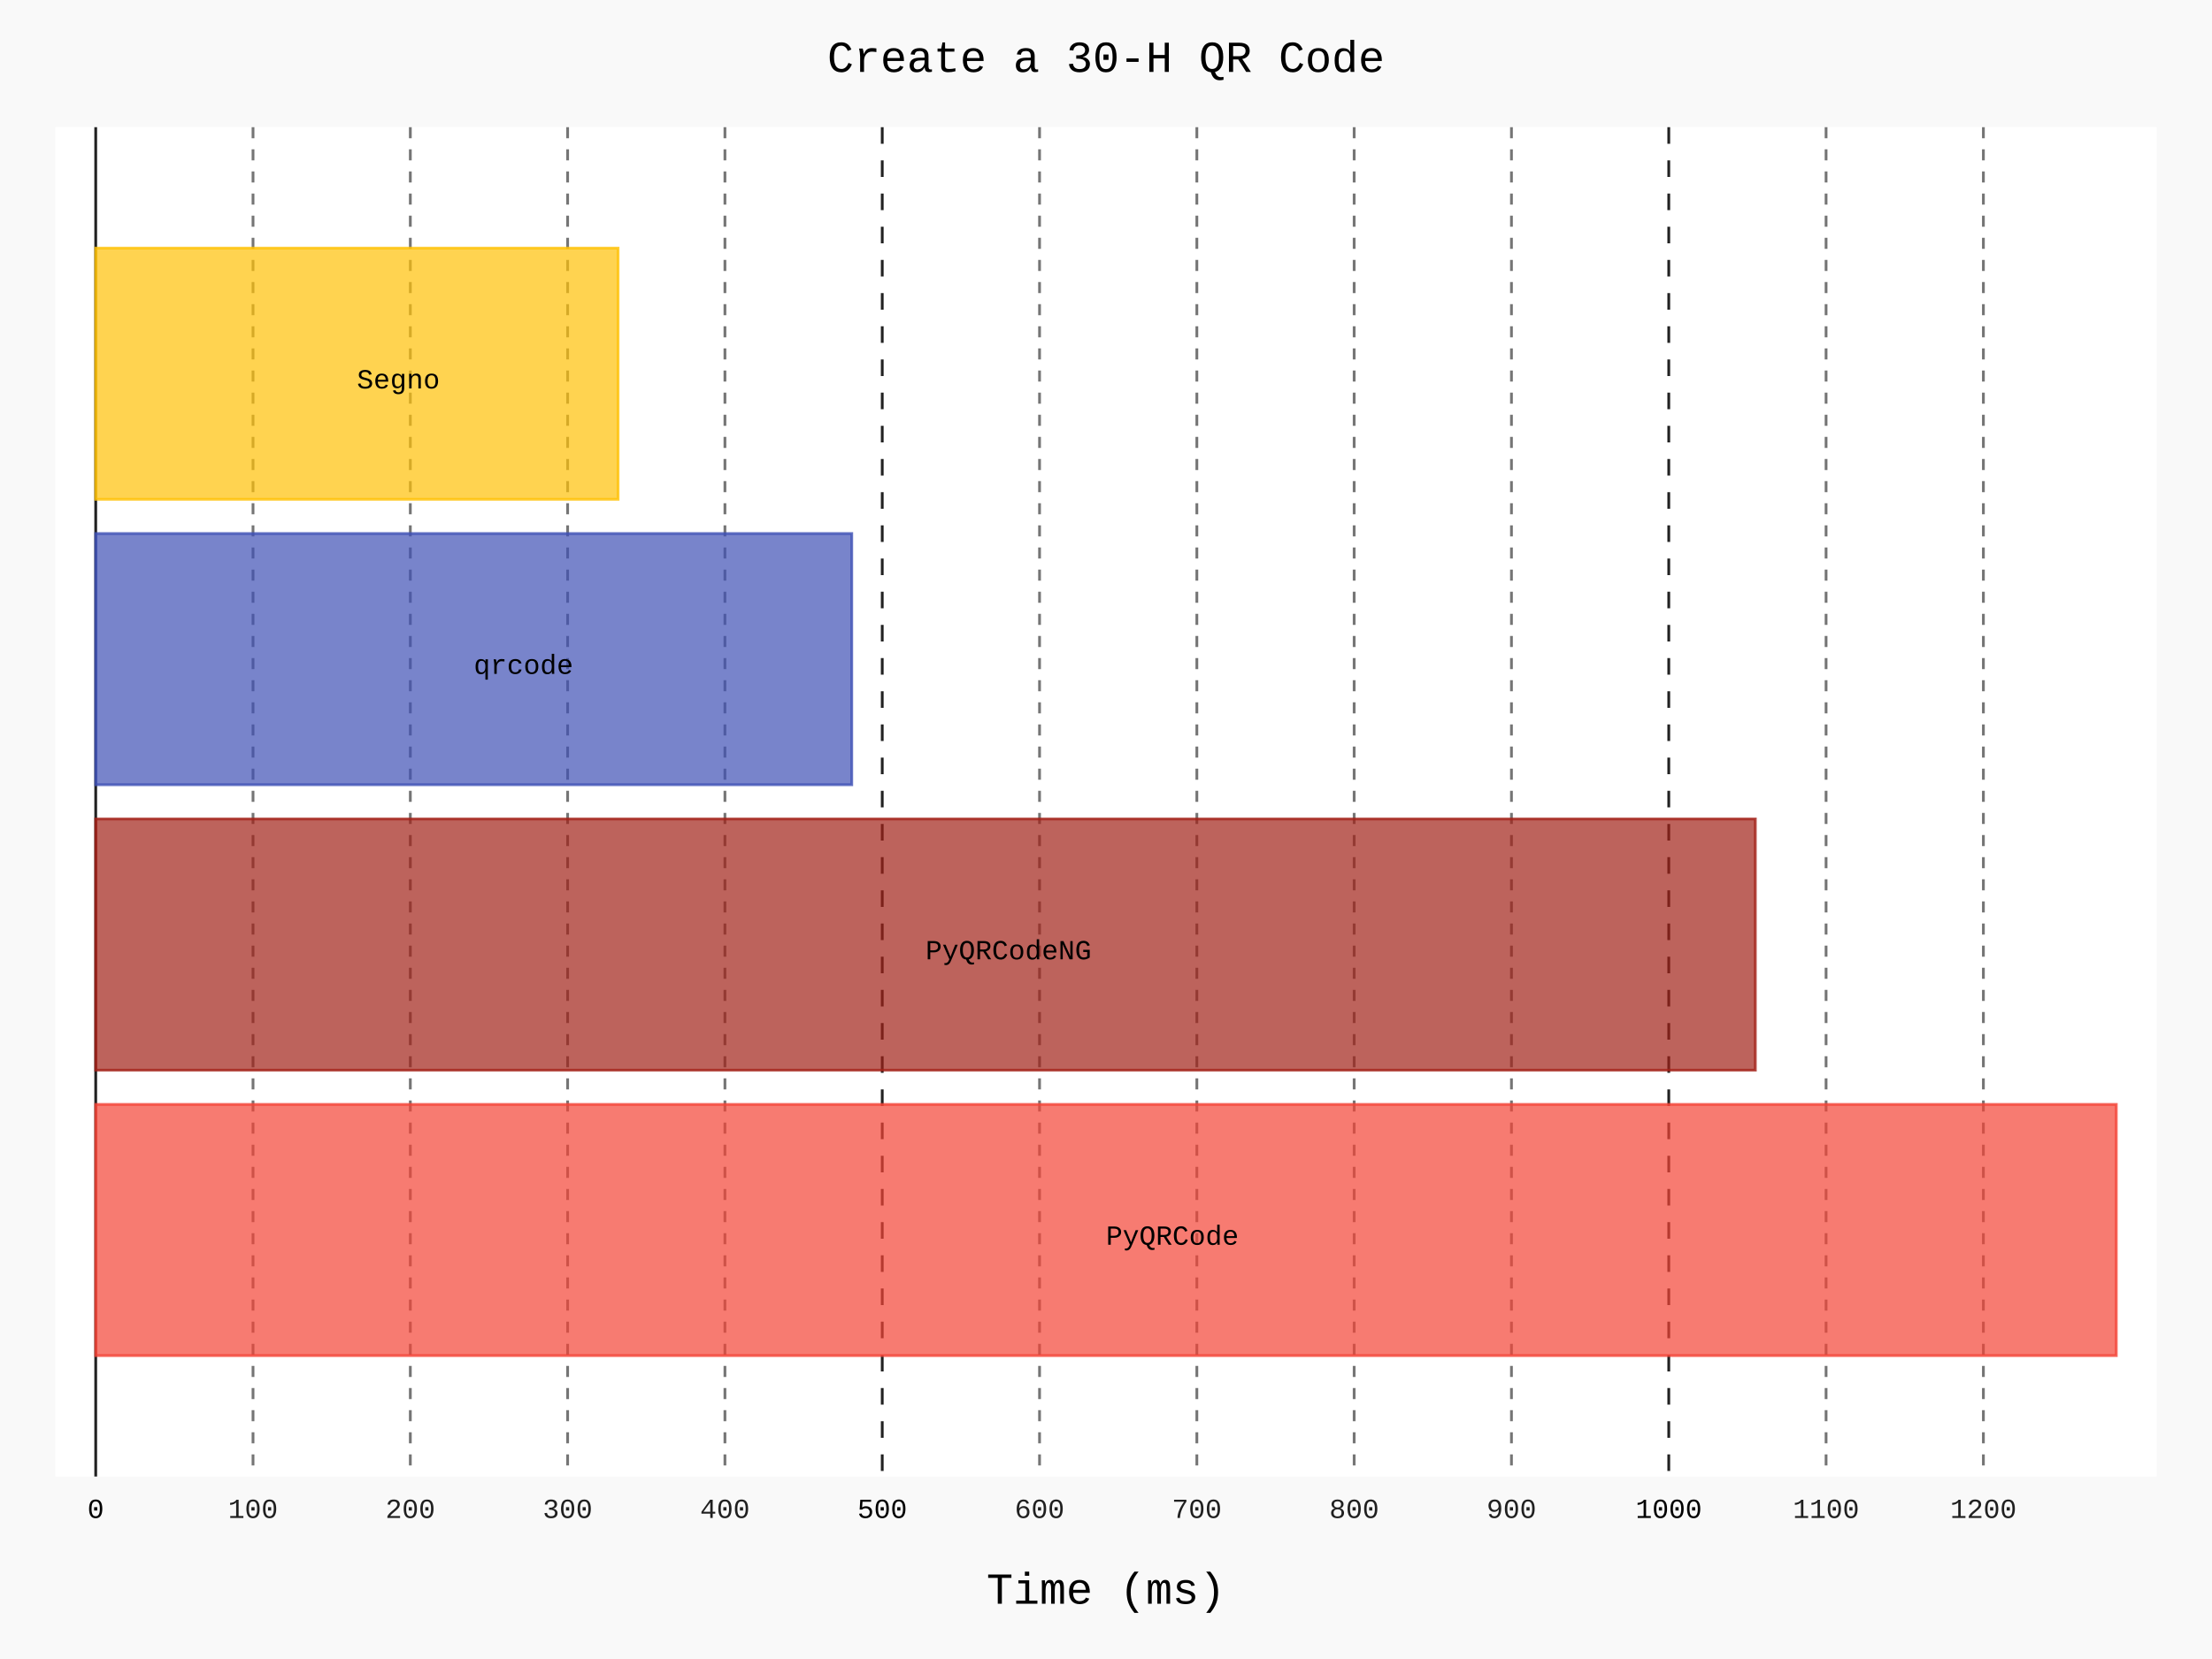
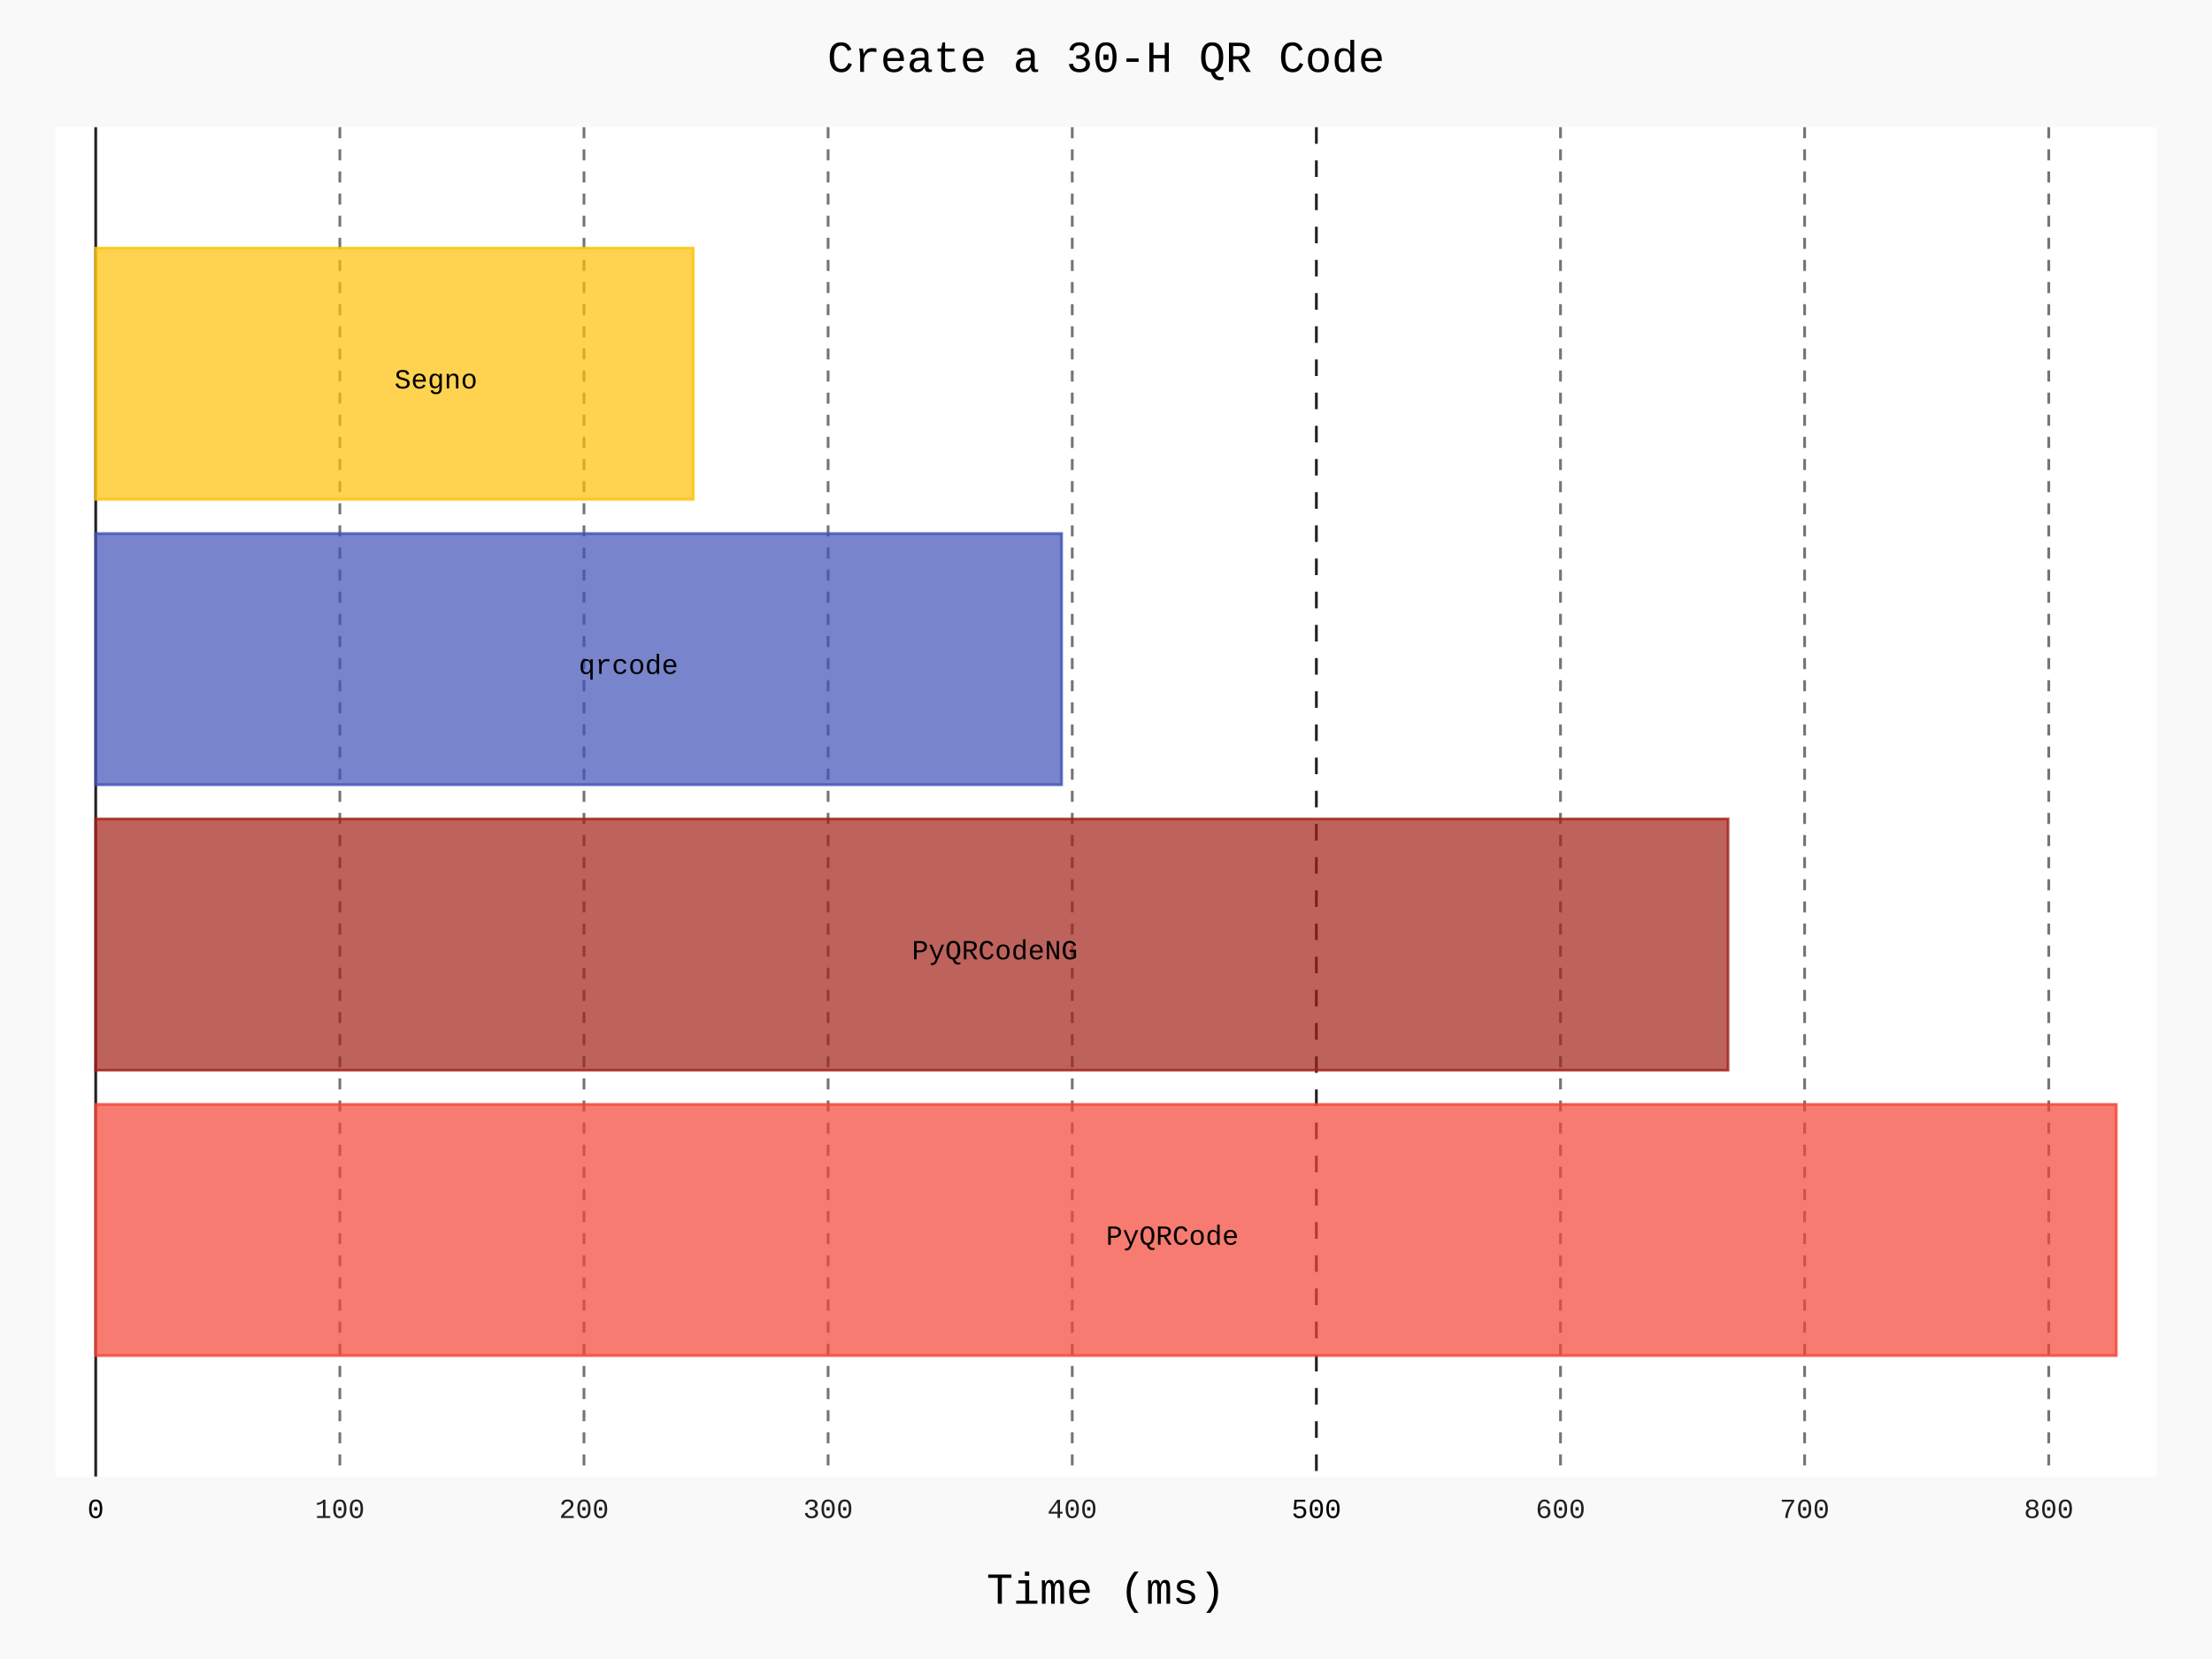
- <svg xmlns="http://www.w3.org/2000/svg" class="pygal-chart" id="chart-510a7735-f5d9-42f6-a5fa-ac6189e85ea5" viewBox="0 0 800 600">
+ <svg xmlns="http://www.w3.org/2000/svg" class="pygal-chart" id="chart-7ca04a63-02aa-46b1-9b6a-04e91a8550b1" viewBox="0 0 800 600">
  <defs>
-     <style type="text/css">#chart-510a7735-f5d9-42f6-a5fa-ac6189e85ea5{-webkit-user-select:none;-webkit-font-smoothing:antialiased;font-family:Consolas,"Liberation Mono",Menlo,Courier,monospace}#chart-510a7735-f5d9-42f6-a5fa-ac6189e85ea5 .title{font-family:Consolas,"Liberation Mono",Menlo,Courier,monospace;font-size:16px}#chart-510a7735-f5d9-42f6-a5fa-ac6189e85ea5 .legends .legend text{font-family:Consolas,"Liberation Mono",Menlo,Courier,monospace;font-size:14px}#chart-510a7735-f5d9-42f6-a5fa-ac6189e85ea5 .axis text{font-family:Consolas,"Liberation Mono",Menlo,Courier,monospace;font-size:10px}#chart-510a7735-f5d9-42f6-a5fa-ac6189e85ea5 .axis text.major{font-family:Consolas,"Liberation Mono",Menlo,Courier,monospace;font-size:10px}#chart-510a7735-f5d9-42f6-a5fa-ac6189e85ea5 .text-overlay text.value{font-family:Consolas,"Liberation Mono",Menlo,Courier,monospace;font-size:16px}#chart-510a7735-f5d9-42f6-a5fa-ac6189e85ea5 .text-overlay text.label{font-family:Consolas,"Liberation Mono",Menlo,Courier,monospace;font-size:10px}#chart-510a7735-f5d9-42f6-a5fa-ac6189e85ea5 .tooltip{font-family:Consolas,"Liberation Mono",Menlo,Courier,monospace;font-size:14px}#chart-510a7735-f5d9-42f6-a5fa-ac6189e85ea5 text.no_data{font-family:Consolas,"Liberation Mono",Menlo,Courier,monospace;font-size:64px}
- #chart-510a7735-f5d9-42f6-a5fa-ac6189e85ea5{background-color:rgba(249,249,249,1)}#chart-510a7735-f5d9-42f6-a5fa-ac6189e85ea5 path,#chart-510a7735-f5d9-42f6-a5fa-ac6189e85ea5 line,#chart-510a7735-f5d9-42f6-a5fa-ac6189e85ea5 rect,#chart-510a7735-f5d9-42f6-a5fa-ac6189e85ea5 circle{-webkit-transition:150ms;-moz-transition:150ms;transition:150ms}#chart-510a7735-f5d9-42f6-a5fa-ac6189e85ea5 .graph &gt; .background{fill:rgba(249,249,249,1)}#chart-510a7735-f5d9-42f6-a5fa-ac6189e85ea5 .plot &gt; .background{fill:rgba(255,255,255,1)}#chart-510a7735-f5d9-42f6-a5fa-ac6189e85ea5 .graph{fill:rgba(0,0,0,.87)}#chart-510a7735-f5d9-42f6-a5fa-ac6189e85ea5 text.no_data{fill:rgba(0,0,0,1)}#chart-510a7735-f5d9-42f6-a5fa-ac6189e85ea5 .title{fill:rgba(0,0,0,1)}#chart-510a7735-f5d9-42f6-a5fa-ac6189e85ea5 .legends .legend text{fill:rgba(0,0,0,.87)}#chart-510a7735-f5d9-42f6-a5fa-ac6189e85ea5 .legends .legend:hover text{fill:rgba(0,0,0,1)}#chart-510a7735-f5d9-42f6-a5fa-ac6189e85ea5 .axis .line{stroke:rgba(0,0,0,1)}#chart-510a7735-f5d9-42f6-a5fa-ac6189e85ea5 .axis .guide.line{stroke:rgba(0,0,0,.54)}#chart-510a7735-f5d9-42f6-a5fa-ac6189e85ea5 .axis .major.line{stroke:rgba(0,0,0,.87)}#chart-510a7735-f5d9-42f6-a5fa-ac6189e85ea5 .axis text.major{fill:rgba(0,0,0,1)}#chart-510a7735-f5d9-42f6-a5fa-ac6189e85ea5 .axis.y .guides:hover .guide.line,#chart-510a7735-f5d9-42f6-a5fa-ac6189e85ea5 .line-graph .axis.x .guides:hover .guide.line,#chart-510a7735-f5d9-42f6-a5fa-ac6189e85ea5 .stackedline-graph .axis.x .guides:hover .guide.line,#chart-510a7735-f5d9-42f6-a5fa-ac6189e85ea5 .xy-graph .axis.x .guides:hover .guide.line{stroke:rgba(0,0,0,1)}#chart-510a7735-f5d9-42f6-a5fa-ac6189e85ea5 .axis .guides:hover text{fill:rgba(0,0,0,1)}#chart-510a7735-f5d9-42f6-a5fa-ac6189e85ea5 .reactive{fill-opacity:.7;stroke-opacity:.8}#chart-510a7735-f5d9-42f6-a5fa-ac6189e85ea5 .ci{stroke:rgba(0,0,0,.87)}#chart-510a7735-f5d9-42f6-a5fa-ac6189e85ea5 .reactive.active,#chart-510a7735-f5d9-42f6-a5fa-ac6189e85ea5 .active .reactive{fill-opacity:.8;stroke-opacity:.9;stroke-width:4}#chart-510a7735-f5d9-42f6-a5fa-ac6189e85ea5 .ci .reactive.active{stroke-width:1.5}#chart-510a7735-f5d9-42f6-a5fa-ac6189e85ea5 .series text{fill:rgba(0,0,0,1)}#chart-510a7735-f5d9-42f6-a5fa-ac6189e85ea5 .tooltip rect{fill:rgba(255,255,255,1);stroke:rgba(0,0,0,1);-webkit-transition:opacity 150ms;-moz-transition:opacity 150ms;transition:opacity 150ms}#chart-510a7735-f5d9-42f6-a5fa-ac6189e85ea5 .tooltip .label{fill:rgba(0,0,0,.87)}#chart-510a7735-f5d9-42f6-a5fa-ac6189e85ea5 .tooltip .label{fill:rgba(0,0,0,.87)}#chart-510a7735-f5d9-42f6-a5fa-ac6189e85ea5 .tooltip .legend{font-size:.8em;fill:rgba(0,0,0,.54)}#chart-510a7735-f5d9-42f6-a5fa-ac6189e85ea5 .tooltip .x_label{font-size:.6em;fill:rgba(0,0,0,1)}#chart-510a7735-f5d9-42f6-a5fa-ac6189e85ea5 .tooltip .xlink{font-size:.5em;text-decoration:underline}#chart-510a7735-f5d9-42f6-a5fa-ac6189e85ea5 .tooltip .value{font-size:1.5em}#chart-510a7735-f5d9-42f6-a5fa-ac6189e85ea5 .bound{font-size:.5em}#chart-510a7735-f5d9-42f6-a5fa-ac6189e85ea5 .max-value{font-size:.75em;fill:rgba(0,0,0,.54)}#chart-510a7735-f5d9-42f6-a5fa-ac6189e85ea5 .map-element{fill:rgba(255,255,255,1);stroke:rgba(0,0,0,.54) !important}#chart-510a7735-f5d9-42f6-a5fa-ac6189e85ea5 .map-element .reactive{fill-opacity:inherit;stroke-opacity:inherit}#chart-510a7735-f5d9-42f6-a5fa-ac6189e85ea5 .color-0,#chart-510a7735-f5d9-42f6-a5fa-ac6189e85ea5 .color-0 a:visited{stroke:#F44336;fill:#F44336}#chart-510a7735-f5d9-42f6-a5fa-ac6189e85ea5 .color-1,#chart-510a7735-f5d9-42f6-a5fa-ac6189e85ea5 .color-1 a:visited{stroke:#3F51B5;fill:#3F51B5}#chart-510a7735-f5d9-42f6-a5fa-ac6189e85ea5 .color-2,#chart-510a7735-f5d9-42f6-a5fa-ac6189e85ea5 .color-2 a:visited{stroke:#009688;fill:#009688}#chart-510a7735-f5d9-42f6-a5fa-ac6189e85ea5 .color-3,#chart-510a7735-f5d9-42f6-a5fa-ac6189e85ea5 .color-3 a:visited{stroke:#FFC107;fill:#FFC107}#chart-510a7735-f5d9-42f6-a5fa-ac6189e85ea5 .text-overlay .color-0 text{fill:black}#chart-510a7735-f5d9-42f6-a5fa-ac6189e85ea5 .text-overlay .color-1 text{fill:black}#chart-510a7735-f5d9-42f6-a5fa-ac6189e85ea5 .text-overlay .color-2 text{fill:black}#chart-510a7735-f5d9-42f6-a5fa-ac6189e85ea5 .text-overlay .color-3 text{fill:black}
- #chart-510a7735-f5d9-42f6-a5fa-ac6189e85ea5 text.no_data{text-anchor:middle}#chart-510a7735-f5d9-42f6-a5fa-ac6189e85ea5 .guide.line{fill:none}#chart-510a7735-f5d9-42f6-a5fa-ac6189e85ea5 .centered{text-anchor:middle}#chart-510a7735-f5d9-42f6-a5fa-ac6189e85ea5 .title{text-anchor:middle}#chart-510a7735-f5d9-42f6-a5fa-ac6189e85ea5 .legends .legend text{fill-opacity:1}#chart-510a7735-f5d9-42f6-a5fa-ac6189e85ea5 .axis.x text{text-anchor:middle}#chart-510a7735-f5d9-42f6-a5fa-ac6189e85ea5 .axis.x:not(.web) text[transform]{text-anchor:start}#chart-510a7735-f5d9-42f6-a5fa-ac6189e85ea5 .axis.x:not(.web) text[transform].backwards{text-anchor:end}#chart-510a7735-f5d9-42f6-a5fa-ac6189e85ea5 .axis.y text{text-anchor:end}#chart-510a7735-f5d9-42f6-a5fa-ac6189e85ea5 .axis.y text[transform].backwards{text-anchor:start}#chart-510a7735-f5d9-42f6-a5fa-ac6189e85ea5 .axis.y2 text{text-anchor:start}#chart-510a7735-f5d9-42f6-a5fa-ac6189e85ea5 .axis.y2 text[transform].backwards{text-anchor:end}#chart-510a7735-f5d9-42f6-a5fa-ac6189e85ea5 .axis .guide.line{stroke-dasharray:4,4}#chart-510a7735-f5d9-42f6-a5fa-ac6189e85ea5 .axis .major.guide.line{stroke-dasharray:6,6}#chart-510a7735-f5d9-42f6-a5fa-ac6189e85ea5 .horizontal .axis.y .guide.line,#chart-510a7735-f5d9-42f6-a5fa-ac6189e85ea5 .horizontal .axis.y2 .guide.line,#chart-510a7735-f5d9-42f6-a5fa-ac6189e85ea5 .vertical .axis.x .guide.line{opacity:0}#chart-510a7735-f5d9-42f6-a5fa-ac6189e85ea5 .horizontal .axis.always_show .guide.line,#chart-510a7735-f5d9-42f6-a5fa-ac6189e85ea5 .vertical .axis.always_show .guide.line{opacity:1 !important}#chart-510a7735-f5d9-42f6-a5fa-ac6189e85ea5 .axis.y .guides:hover .guide.line,#chart-510a7735-f5d9-42f6-a5fa-ac6189e85ea5 .axis.y2 .guides:hover .guide.line,#chart-510a7735-f5d9-42f6-a5fa-ac6189e85ea5 .axis.x .guides:hover .guide.line{opacity:1}#chart-510a7735-f5d9-42f6-a5fa-ac6189e85ea5 .axis .guides:hover text{opacity:1}#chart-510a7735-f5d9-42f6-a5fa-ac6189e85ea5 .nofill{fill:none}#chart-510a7735-f5d9-42f6-a5fa-ac6189e85ea5 .subtle-fill{fill-opacity:.2}#chart-510a7735-f5d9-42f6-a5fa-ac6189e85ea5 .dot{stroke-width:1px;fill-opacity:1}#chart-510a7735-f5d9-42f6-a5fa-ac6189e85ea5 .dot.active{stroke-width:5px}#chart-510a7735-f5d9-42f6-a5fa-ac6189e85ea5 .dot.negative{fill:transparent}#chart-510a7735-f5d9-42f6-a5fa-ac6189e85ea5 text,#chart-510a7735-f5d9-42f6-a5fa-ac6189e85ea5 tspan{stroke:none !important}#chart-510a7735-f5d9-42f6-a5fa-ac6189e85ea5 .series text.active{opacity:1}#chart-510a7735-f5d9-42f6-a5fa-ac6189e85ea5 .tooltip rect{fill-opacity:.95;stroke-width:.5}#chart-510a7735-f5d9-42f6-a5fa-ac6189e85ea5 .tooltip text{fill-opacity:1}#chart-510a7735-f5d9-42f6-a5fa-ac6189e85ea5 .showable{visibility:hidden}#chart-510a7735-f5d9-42f6-a5fa-ac6189e85ea5 .showable.shown{visibility:visible}#chart-510a7735-f5d9-42f6-a5fa-ac6189e85ea5 .gauge-background{fill:rgba(229,229,229,1);stroke:none}#chart-510a7735-f5d9-42f6-a5fa-ac6189e85ea5 .bg-lines{stroke:rgba(249,249,249,1);stroke-width:2px}</style>
+     <style type="text/css">#chart-7ca04a63-02aa-46b1-9b6a-04e91a8550b1{-webkit-user-select:none;-webkit-font-smoothing:antialiased;font-family:Consolas,"Liberation Mono",Menlo,Courier,monospace}#chart-7ca04a63-02aa-46b1-9b6a-04e91a8550b1 .title{font-family:Consolas,"Liberation Mono",Menlo,Courier,monospace;font-size:16px}#chart-7ca04a63-02aa-46b1-9b6a-04e91a8550b1 .legends .legend text{font-family:Consolas,"Liberation Mono",Menlo,Courier,monospace;font-size:14px}#chart-7ca04a63-02aa-46b1-9b6a-04e91a8550b1 .axis text{font-family:Consolas,"Liberation Mono",Menlo,Courier,monospace;font-size:10px}#chart-7ca04a63-02aa-46b1-9b6a-04e91a8550b1 .axis text.major{font-family:Consolas,"Liberation Mono",Menlo,Courier,monospace;font-size:10px}#chart-7ca04a63-02aa-46b1-9b6a-04e91a8550b1 .text-overlay text.value{font-family:Consolas,"Liberation Mono",Menlo,Courier,monospace;font-size:16px}#chart-7ca04a63-02aa-46b1-9b6a-04e91a8550b1 .text-overlay text.label{font-family:Consolas,"Liberation Mono",Menlo,Courier,monospace;font-size:10px}#chart-7ca04a63-02aa-46b1-9b6a-04e91a8550b1 .tooltip{font-family:Consolas,"Liberation Mono",Menlo,Courier,monospace;font-size:14px}#chart-7ca04a63-02aa-46b1-9b6a-04e91a8550b1 text.no_data{font-family:Consolas,"Liberation Mono",Menlo,Courier,monospace;font-size:64px}
+ #chart-7ca04a63-02aa-46b1-9b6a-04e91a8550b1{background-color:rgba(249,249,249,1)}#chart-7ca04a63-02aa-46b1-9b6a-04e91a8550b1 path,#chart-7ca04a63-02aa-46b1-9b6a-04e91a8550b1 line,#chart-7ca04a63-02aa-46b1-9b6a-04e91a8550b1 rect,#chart-7ca04a63-02aa-46b1-9b6a-04e91a8550b1 circle{-webkit-transition:150ms;-moz-transition:150ms;transition:150ms}#chart-7ca04a63-02aa-46b1-9b6a-04e91a8550b1 .graph &gt; .background{fill:rgba(249,249,249,1)}#chart-7ca04a63-02aa-46b1-9b6a-04e91a8550b1 .plot &gt; .background{fill:rgba(255,255,255,1)}#chart-7ca04a63-02aa-46b1-9b6a-04e91a8550b1 .graph{fill:rgba(0,0,0,.87)}#chart-7ca04a63-02aa-46b1-9b6a-04e91a8550b1 text.no_data{fill:rgba(0,0,0,1)}#chart-7ca04a63-02aa-46b1-9b6a-04e91a8550b1 .title{fill:rgba(0,0,0,1)}#chart-7ca04a63-02aa-46b1-9b6a-04e91a8550b1 .legends .legend text{fill:rgba(0,0,0,.87)}#chart-7ca04a63-02aa-46b1-9b6a-04e91a8550b1 .legends .legend:hover text{fill:rgba(0,0,0,1)}#chart-7ca04a63-02aa-46b1-9b6a-04e91a8550b1 .axis .line{stroke:rgba(0,0,0,1)}#chart-7ca04a63-02aa-46b1-9b6a-04e91a8550b1 .axis .guide.line{stroke:rgba(0,0,0,.54)}#chart-7ca04a63-02aa-46b1-9b6a-04e91a8550b1 .axis .major.line{stroke:rgba(0,0,0,.87)}#chart-7ca04a63-02aa-46b1-9b6a-04e91a8550b1 .axis text.major{fill:rgba(0,0,0,1)}#chart-7ca04a63-02aa-46b1-9b6a-04e91a8550b1 .axis.y .guides:hover .guide.line,#chart-7ca04a63-02aa-46b1-9b6a-04e91a8550b1 .line-graph .axis.x .guides:hover .guide.line,#chart-7ca04a63-02aa-46b1-9b6a-04e91a8550b1 .stackedline-graph .axis.x .guides:hover .guide.line,#chart-7ca04a63-02aa-46b1-9b6a-04e91a8550b1 .xy-graph .axis.x .guides:hover .guide.line{stroke:rgba(0,0,0,1)}#chart-7ca04a63-02aa-46b1-9b6a-04e91a8550b1 .axis .guides:hover text{fill:rgba(0,0,0,1)}#chart-7ca04a63-02aa-46b1-9b6a-04e91a8550b1 .reactive{fill-opacity:.7;stroke-opacity:.8}#chart-7ca04a63-02aa-46b1-9b6a-04e91a8550b1 .ci{stroke:rgba(0,0,0,.87)}#chart-7ca04a63-02aa-46b1-9b6a-04e91a8550b1 .reactive.active,#chart-7ca04a63-02aa-46b1-9b6a-04e91a8550b1 .active .reactive{fill-opacity:.8;stroke-opacity:.9;stroke-width:4}#chart-7ca04a63-02aa-46b1-9b6a-04e91a8550b1 .ci .reactive.active{stroke-width:1.5}#chart-7ca04a63-02aa-46b1-9b6a-04e91a8550b1 .series text{fill:rgba(0,0,0,1)}#chart-7ca04a63-02aa-46b1-9b6a-04e91a8550b1 .tooltip rect{fill:rgba(255,255,255,1);stroke:rgba(0,0,0,1);-webkit-transition:opacity 150ms;-moz-transition:opacity 150ms;transition:opacity 150ms}#chart-7ca04a63-02aa-46b1-9b6a-04e91a8550b1 .tooltip .label{fill:rgba(0,0,0,.87)}#chart-7ca04a63-02aa-46b1-9b6a-04e91a8550b1 .tooltip .label{fill:rgba(0,0,0,.87)}#chart-7ca04a63-02aa-46b1-9b6a-04e91a8550b1 .tooltip .legend{font-size:.8em;fill:rgba(0,0,0,.54)}#chart-7ca04a63-02aa-46b1-9b6a-04e91a8550b1 .tooltip .x_label{font-size:.6em;fill:rgba(0,0,0,1)}#chart-7ca04a63-02aa-46b1-9b6a-04e91a8550b1 .tooltip .xlink{font-size:.5em;text-decoration:underline}#chart-7ca04a63-02aa-46b1-9b6a-04e91a8550b1 .tooltip .value{font-size:1.5em}#chart-7ca04a63-02aa-46b1-9b6a-04e91a8550b1 .bound{font-size:.5em}#chart-7ca04a63-02aa-46b1-9b6a-04e91a8550b1 .max-value{font-size:.75em;fill:rgba(0,0,0,.54)}#chart-7ca04a63-02aa-46b1-9b6a-04e91a8550b1 .map-element{fill:rgba(255,255,255,1);stroke:rgba(0,0,0,.54) !important}#chart-7ca04a63-02aa-46b1-9b6a-04e91a8550b1 .map-element .reactive{fill-opacity:inherit;stroke-opacity:inherit}#chart-7ca04a63-02aa-46b1-9b6a-04e91a8550b1 .color-0,#chart-7ca04a63-02aa-46b1-9b6a-04e91a8550b1 .color-0 a:visited{stroke:#F44336;fill:#F44336}#chart-7ca04a63-02aa-46b1-9b6a-04e91a8550b1 .color-1,#chart-7ca04a63-02aa-46b1-9b6a-04e91a8550b1 .color-1 a:visited{stroke:#3F51B5;fill:#3F51B5}#chart-7ca04a63-02aa-46b1-9b6a-04e91a8550b1 .color-2,#chart-7ca04a63-02aa-46b1-9b6a-04e91a8550b1 .color-2 a:visited{stroke:#009688;fill:#009688}#chart-7ca04a63-02aa-46b1-9b6a-04e91a8550b1 .color-3,#chart-7ca04a63-02aa-46b1-9b6a-04e91a8550b1 .color-3 a:visited{stroke:#FFC107;fill:#FFC107}#chart-7ca04a63-02aa-46b1-9b6a-04e91a8550b1 .text-overlay .color-0 text{fill:black}#chart-7ca04a63-02aa-46b1-9b6a-04e91a8550b1 .text-overlay .color-1 text{fill:black}#chart-7ca04a63-02aa-46b1-9b6a-04e91a8550b1 .text-overlay .color-2 text{fill:black}#chart-7ca04a63-02aa-46b1-9b6a-04e91a8550b1 .text-overlay .color-3 text{fill:black}
+ #chart-7ca04a63-02aa-46b1-9b6a-04e91a8550b1 text.no_data{text-anchor:middle}#chart-7ca04a63-02aa-46b1-9b6a-04e91a8550b1 .guide.line{fill:none}#chart-7ca04a63-02aa-46b1-9b6a-04e91a8550b1 .centered{text-anchor:middle}#chart-7ca04a63-02aa-46b1-9b6a-04e91a8550b1 .title{text-anchor:middle}#chart-7ca04a63-02aa-46b1-9b6a-04e91a8550b1 .legends .legend text{fill-opacity:1}#chart-7ca04a63-02aa-46b1-9b6a-04e91a8550b1 .axis.x text{text-anchor:middle}#chart-7ca04a63-02aa-46b1-9b6a-04e91a8550b1 .axis.x:not(.web) text[transform]{text-anchor:start}#chart-7ca04a63-02aa-46b1-9b6a-04e91a8550b1 .axis.x:not(.web) text[transform].backwards{text-anchor:end}#chart-7ca04a63-02aa-46b1-9b6a-04e91a8550b1 .axis.y text{text-anchor:end}#chart-7ca04a63-02aa-46b1-9b6a-04e91a8550b1 .axis.y text[transform].backwards{text-anchor:start}#chart-7ca04a63-02aa-46b1-9b6a-04e91a8550b1 .axis.y2 text{text-anchor:start}#chart-7ca04a63-02aa-46b1-9b6a-04e91a8550b1 .axis.y2 text[transform].backwards{text-anchor:end}#chart-7ca04a63-02aa-46b1-9b6a-04e91a8550b1 .axis .guide.line{stroke-dasharray:4,4}#chart-7ca04a63-02aa-46b1-9b6a-04e91a8550b1 .axis .major.guide.line{stroke-dasharray:6,6}#chart-7ca04a63-02aa-46b1-9b6a-04e91a8550b1 .horizontal .axis.y .guide.line,#chart-7ca04a63-02aa-46b1-9b6a-04e91a8550b1 .horizontal .axis.y2 .guide.line,#chart-7ca04a63-02aa-46b1-9b6a-04e91a8550b1 .vertical .axis.x .guide.line{opacity:0}#chart-7ca04a63-02aa-46b1-9b6a-04e91a8550b1 .horizontal .axis.always_show .guide.line,#chart-7ca04a63-02aa-46b1-9b6a-04e91a8550b1 .vertical .axis.always_show .guide.line{opacity:1 !important}#chart-7ca04a63-02aa-46b1-9b6a-04e91a8550b1 .axis.y .guides:hover .guide.line,#chart-7ca04a63-02aa-46b1-9b6a-04e91a8550b1 .axis.y2 .guides:hover .guide.line,#chart-7ca04a63-02aa-46b1-9b6a-04e91a8550b1 .axis.x .guides:hover .guide.line{opacity:1}#chart-7ca04a63-02aa-46b1-9b6a-04e91a8550b1 .axis .guides:hover text{opacity:1}#chart-7ca04a63-02aa-46b1-9b6a-04e91a8550b1 .nofill{fill:none}#chart-7ca04a63-02aa-46b1-9b6a-04e91a8550b1 .subtle-fill{fill-opacity:.2}#chart-7ca04a63-02aa-46b1-9b6a-04e91a8550b1 .dot{stroke-width:1px;fill-opacity:1}#chart-7ca04a63-02aa-46b1-9b6a-04e91a8550b1 .dot.active{stroke-width:5px}#chart-7ca04a63-02aa-46b1-9b6a-04e91a8550b1 .dot.negative{fill:transparent}#chart-7ca04a63-02aa-46b1-9b6a-04e91a8550b1 text,#chart-7ca04a63-02aa-46b1-9b6a-04e91a8550b1 tspan{stroke:none !important}#chart-7ca04a63-02aa-46b1-9b6a-04e91a8550b1 .series text.active{opacity:1}#chart-7ca04a63-02aa-46b1-9b6a-04e91a8550b1 .tooltip rect{fill-opacity:.95;stroke-width:.5}#chart-7ca04a63-02aa-46b1-9b6a-04e91a8550b1 .tooltip text{fill-opacity:1}#chart-7ca04a63-02aa-46b1-9b6a-04e91a8550b1 .showable{visibility:hidden}#chart-7ca04a63-02aa-46b1-9b6a-04e91a8550b1 .showable.shown{visibility:visible}#chart-7ca04a63-02aa-46b1-9b6a-04e91a8550b1 .gauge-background{fill:rgba(229,229,229,1);stroke:none}#chart-7ca04a63-02aa-46b1-9b6a-04e91a8550b1 .bg-lines{stroke:rgba(249,249,249,1);stroke-width:2px}</style>
  </defs>
  <g class="graph horizontalbar-graph horizontal">
    <rect class="background" height="600" width="800" x="0" y="0" />
    <g class="plot" transform="translate(20, 46)">
      <rect class="background" height="488" width="760" x="0" y="0" />
      <g class="axis x always_show">
        <g class="guides">
          <path class="axis major line" d="M14.615 0 v488" />
          <text class="major" x="14.615" y="503.0">0</text>
        </g>
        <g class="guides">
-           <path class="guide line" d="M71.507 0 v488" />
-           <text class="" x="71.507" y="503.0">100</text>
+           <path class="guide line" d="M102.909 0 v488" />
+           <text class="" x="102.909" y="503.0">100</text>
        </g>
        <g class="guides">
-           <path class="guide line" d="M128.399 0 v488" />
-           <text class="" x="128.399" y="503.0">200</text>
+           <path class="guide line" d="M191.202 0 v488" />
+           <text class="" x="191.202" y="503.0">200</text>
        </g>
        <g class="guides">
-           <path class="guide line" d="M185.291 0 v488" />
-           <text class="" x="185.291" y="503.0">300</text>
+           <path class="guide line" d="M279.496 0 v488" />
+           <text class="" x="279.496" y="503.0">300</text>
        </g>
        <g class="guides">
-           <path class="guide line" d="M242.183 0 v488" />
-           <text class="" x="242.183" y="503.0">400</text>
+           <path class="guide line" d="M367.789 0 v488" />
+           <text class="" x="367.789" y="503.0">400</text>
        </g>
        <g class="guides">
-           <path class="major guide line" d="M299.074 0 v488" />
-           <text class="major" x="299.074" y="503.0">500</text>
+           <path class="major guide line" d="M456.082 0 v488" />
+           <text class="major" x="456.082" y="503.0">500</text>
        </g>
        <g class="guides">
-           <path class="guide line" d="M355.966 0 v488" />
-           <text class="" x="355.966" y="503.0">600</text>
+           <path class="guide line" d="M544.376 0 v488" />
+           <text class="" x="544.376" y="503.0">600</text>
        </g>
        <g class="guides">
-           <path class="guide line" d="M412.858 0 v488" />
-           <text class="" x="412.858" y="503.0">700</text>
+           <path class="guide line" d="M632.669 0 v488" />
+           <text class="" x="632.669" y="503.0">700</text>
        </g>
        <g class="guides">
-           <path class="guide line" d="M469.75 0 v488" />
-           <text class="" x="469.75" y="503.0">800</text>
-         </g>
-         <g class="guides">
-           <path class="guide line" d="M526.641 0 v488" />
-           <text class="" x="526.641" y="503.0">900</text>
-         </g>
-         <g class="guides">
-           <path class="major guide line" d="M583.533 0 v488" />
-           <text class="major" x="583.533" y="503.0">1000</text>
-         </g>
-         <g class="guides">
-           <path class="guide line" d="M640.425 0 v488" />
-           <text class="" x="640.425" y="503.0">1100</text>
-         </g>
-         <g class="guides">
-           <path class="guide line" d="M697.317 0 v488" />
-           <text class="" x="697.317" y="503.0">1200</text>
+           <path class="guide line" d="M720.963 0 v488" />
+           <text class="" x="720.963" y="503.0">800</text>
        </g>
      </g>
      <g class="series serie-3 color-3">
        <g class="bars">
          <g class="bar" style="fill: #F44336; stroke: #F44336">
            <rect class="rect reactive tooltip-trigger" height="90.843" rx="0" ry="0" width="730.769" x="14.615" y="353.425" />
          </g>
        </g>
      </g>
      <g class="series serie-2 color-2">
        <g class="bars">
          <g class="bar" style="fill: #A22118; stroke: #A22118">
-             <rect class="rect reactive tooltip-trigger" height="90.843" rx="0" ry="0" width="600.225" x="14.615" y="250.194" />
+             <rect class="rect reactive tooltip-trigger" height="90.843" rx="0" ry="0" width="590.356" x="14.615" y="250.194" />
          </g>
        </g>
      </g>
      <g class="series serie-1 color-1">
        <g class="bars">
          <g class="bar" style="fill: #3F51B5; stroke: #3F51B5">
-             <rect class="rect reactive tooltip-trigger" height="90.843" rx="0" ry="0" width="273.433" x="14.615" y="146.963" />
+             <rect class="rect reactive tooltip-trigger" height="90.843" rx="0" ry="0" width="349.324" x="14.615" y="146.963" />
          </g>
        </g>
      </g>
      <g class="series serie-0 color-0">
        <g class="bars">
          <g class="bar" style="fill: #FFC107; stroke: #FFC107">
-             <rect class="rect reactive tooltip-trigger" height="90.843" rx="0" ry="0" width="188.921" x="14.615" y="43.732" />
+             <rect class="rect reactive tooltip-trigger" height="90.843" rx="0" ry="0" width="216.089" x="14.615" y="43.732" />
          </g>
        </g>
      </g>
    </g>
    <g class="titles">
      <text class="title plot_title" x="400.0" y="26">Create a 30-H QR Code</text>
      <text class="title" x="400.0" y="580">Time (ms)</text>
    </g>
    <g class="plot overlay" transform="translate(20, 46)">
      <g class="series serie-3 color-3" />
      <g class="series serie-2 color-2" />
      <g class="series serie-1 color-1" />
      <g class="series serie-0 color-0" />
    </g>
    <g class="plot text-overlay" transform="translate(20, 46)">
      <g class="series serie-3 color-3">
        <text class="label" x="380.0" y="404.179">PyQRCode</text>
      </g>
      <g class="series serie-2 color-2">
-         <text class="label" x="314.728" y="300.949">PyQRCodeNG</text>
+         <text class="label" x="309.793" y="300.949">PyQRCodeNG</text>
      </g>
      <g class="series serie-1 color-1">
-         <text class="label" x="151.332" y="197.718">qrcode</text>
+         <text class="label" x="189.277" y="197.718">qrcode</text>
      </g>
      <g class="series serie-0 color-0">
-         <text class="label" x="109.076" y="94.487">Segno</text>
+         <text class="label" x="122.66" y="94.487">Segno</text>
      </g>
    </g>
    <g class="plot tooltip-overlay" transform="translate(20, 46)">
      <g class="tooltip" style="opacity: 0" transform="translate(0 0)">
        <rect class="tooltip-box" height="0" rx="0" ry="0" width="0" />
        <g class="text" />
      </g>
    </g>
  </g>
</svg>
